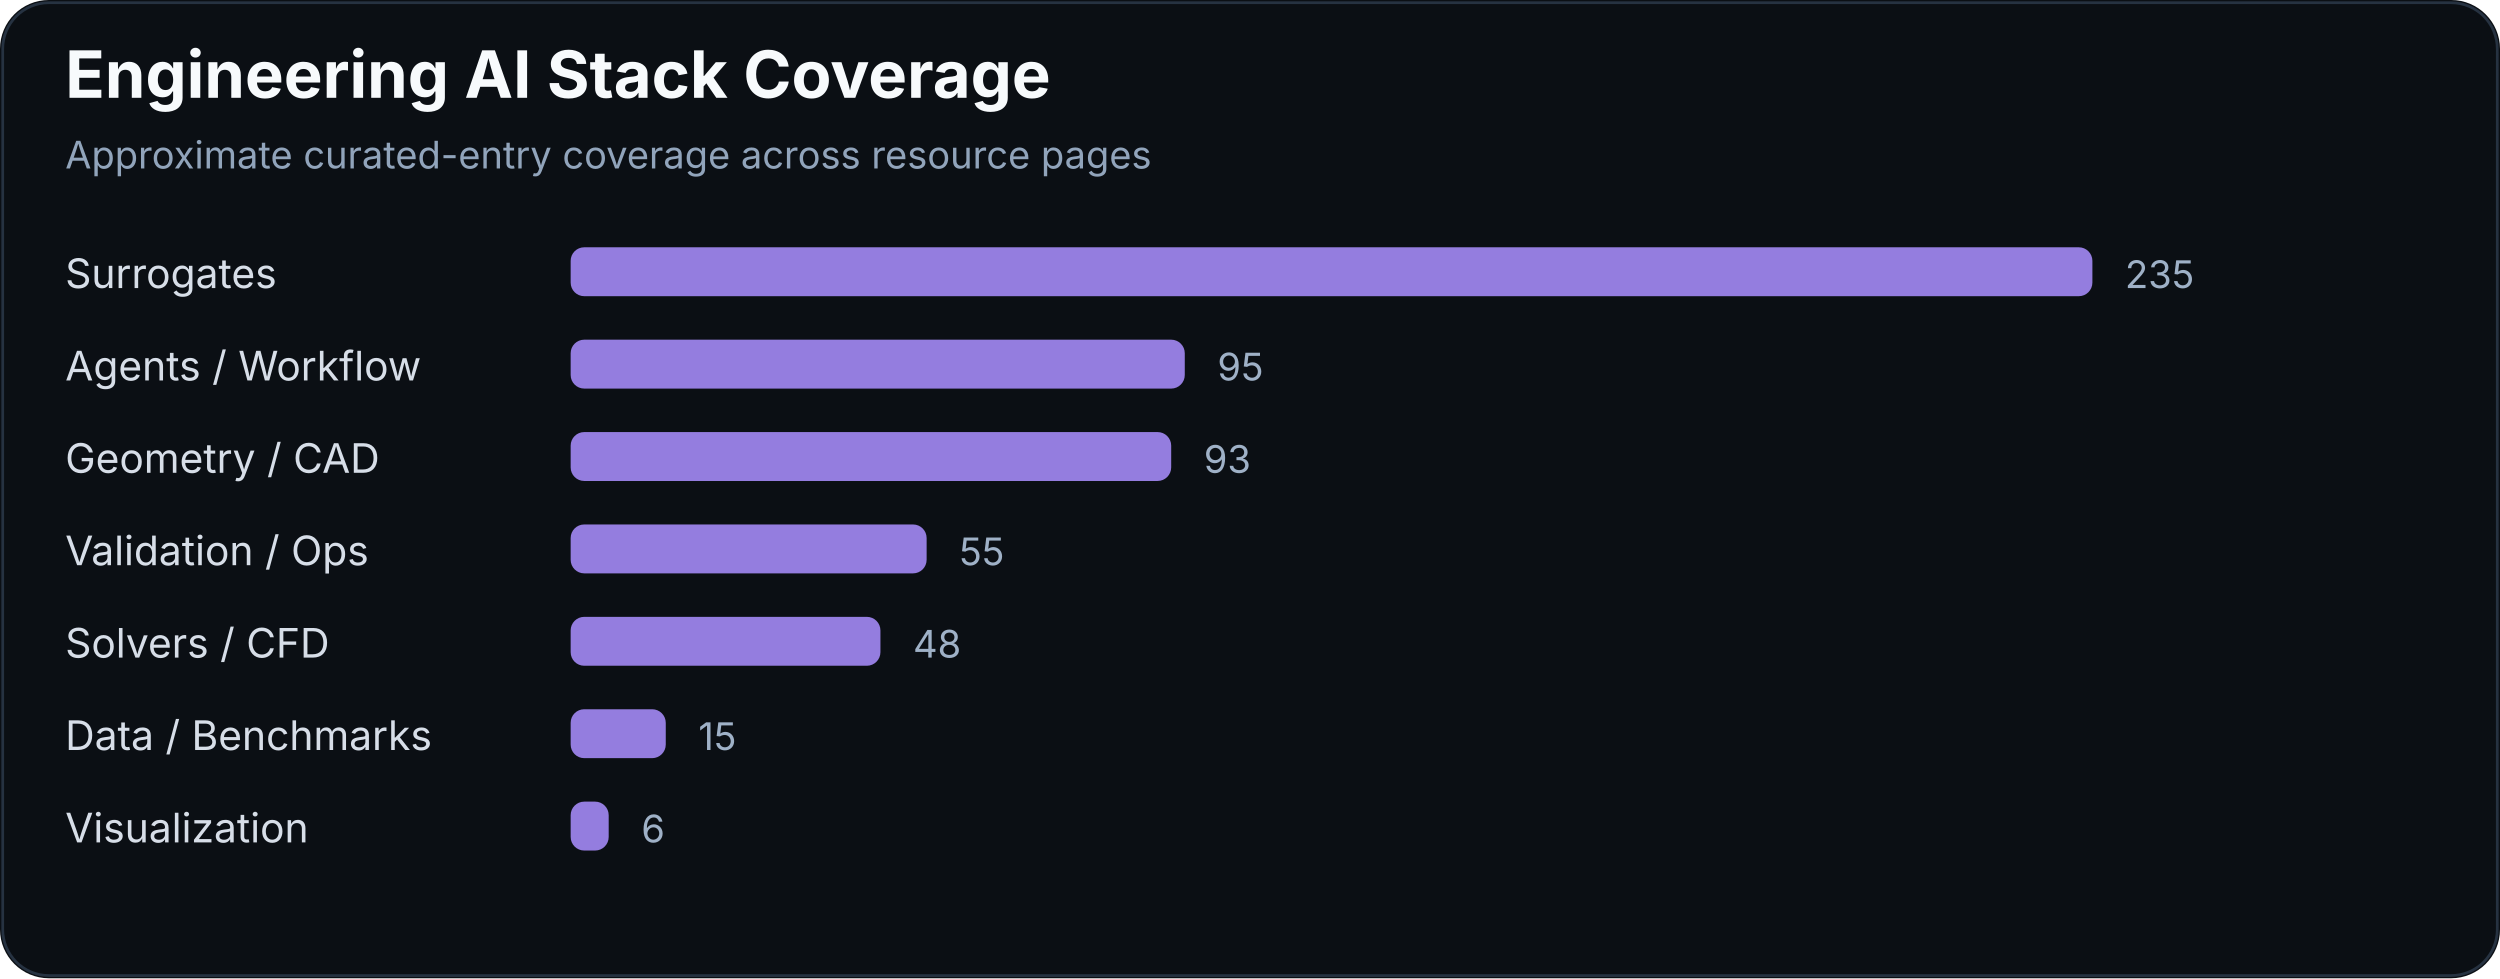
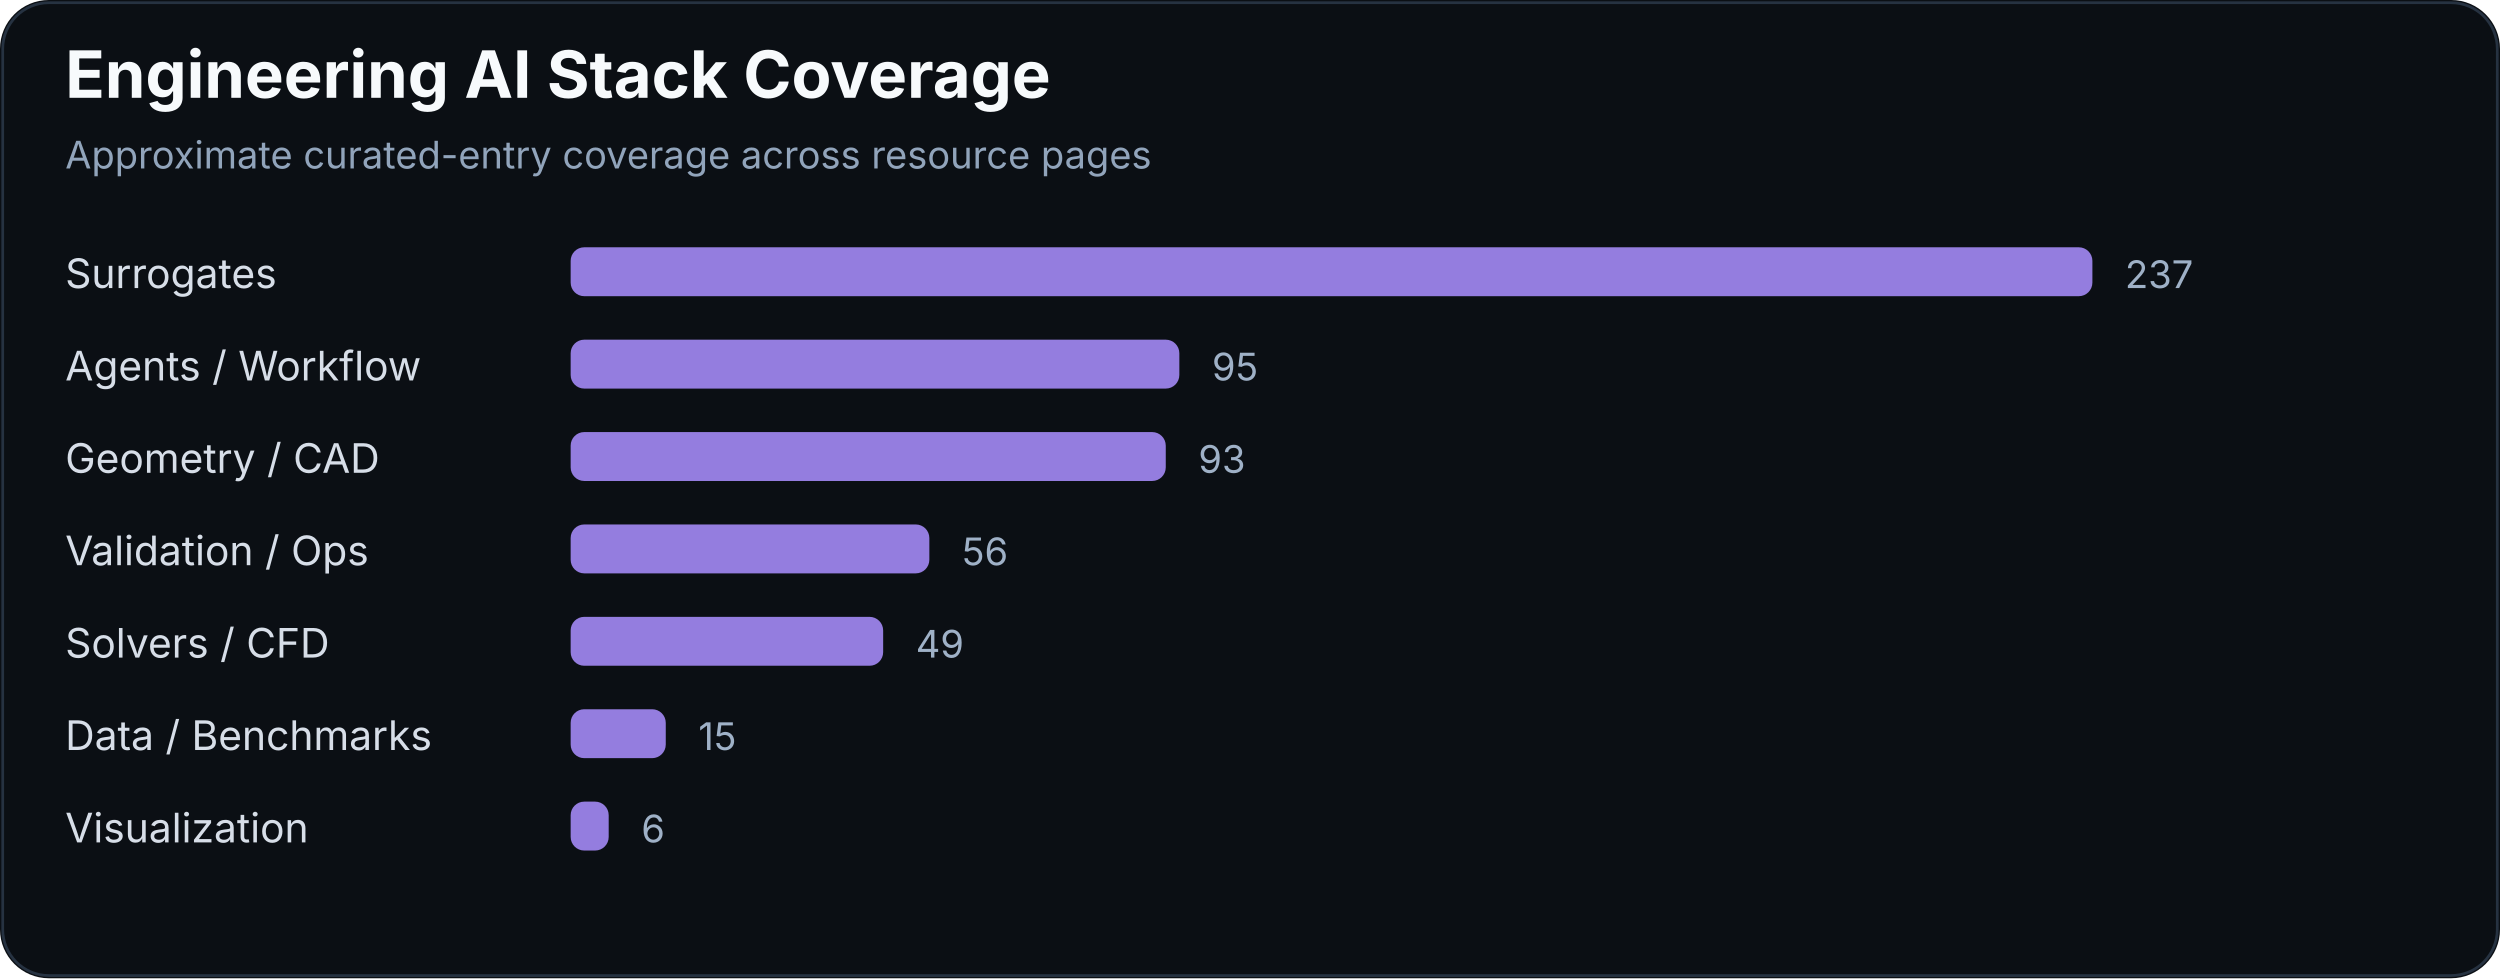
<svg xmlns="http://www.w3.org/2000/svg" width="920" height="360" viewBox="0 0 920 360">
  <rect width="100%" height="100%" rx="18" fill="#0b0f14" />
  <rect x="1" y="1" width="918" height="358" rx="17" fill="none" stroke="#263241" />
  <text x="24" y="36" font-size="24" font-family="Inter, ui-sans-serif, system-ui, -apple-system, Segoe UI, sans-serif" font-weight="700" fill="#f7fafc">Engineering AI Stack Coverage</text>
  <text x="24" y="62" font-size="14" font-family="Inter, ui-sans-serif, system-ui, -apple-system, Segoe UI, sans-serif" fill="#91a4bb">Approximate curated-entry coverage across resource pages</text>
  <g font-family="Inter, ui-sans-serif, system-ui, -apple-system, Segoe UI, sans-serif">
    <text x="24" y="106" font-size="15" fill="#d7dee8">Surrogates</text>
    <rect x="210" y="91" width="560" height="18" rx="5" fill="#a78bfa" opacity="0.88" />
-     <text x="782" y="106" font-size="14" fill="#9fb1c7">235</text>
+     <text x="782" y="106" font-size="14" fill="#9fb1c7">237</text>
    <text x="24" y="140" font-size="15" fill="#d7dee8">Agents / Workflow</text>
-     <rect x="210" y="125" width="226" height="18" rx="5" fill="#a78bfa" opacity="0.88" />
-     <text x="448" y="140" font-size="14" fill="#9fb1c7">95</text>
+     <rect x="210" y="125" width="224" height="18" rx="5" fill="#a78bfa" opacity="0.88" />
+     <text x="446" y="140" font-size="14" fill="#9fb1c7">95</text>
    <text x="24" y="174" font-size="15" fill="#d7dee8">Geometry / CAD</text>
-     <rect x="210" y="159" width="221" height="18" rx="5" fill="#a78bfa" opacity="0.88" />
-     <text x="443" y="174" font-size="14" fill="#9fb1c7">93</text>
+     <rect x="210" y="159" width="219" height="18" rx="5" fill="#a78bfa" opacity="0.88" />
+     <text x="441" y="174" font-size="14" fill="#9fb1c7">93</text>
    <text x="24" y="208" font-size="15" fill="#d7dee8">Validation / Ops</text>
-     <rect x="210" y="193" width="131" height="18" rx="5" fill="#a78bfa" opacity="0.88" />
-     <text x="353" y="208" font-size="14" fill="#9fb1c7">55</text>
+     <rect x="210" y="193" width="132" height="18" rx="5" fill="#a78bfa" opacity="0.88" />
+     <text x="354" y="208" font-size="14" fill="#9fb1c7">56</text>
    <text x="24" y="242" font-size="15" fill="#d7dee8">Solvers / CFD</text>
-     <rect x="210" y="227" width="114" height="18" rx="5" fill="#a78bfa" opacity="0.88" />
-     <text x="336" y="242" font-size="14" fill="#9fb1c7">48</text>
+     <rect x="210" y="227" width="115" height="18" rx="5" fill="#a78bfa" opacity="0.88" />
+     <text x="337" y="242" font-size="14" fill="#9fb1c7">49</text>
    <text x="24" y="276" font-size="15" fill="#d7dee8">Data / Benchmarks</text>
    <rect x="210" y="261" width="35" height="18" rx="5" fill="#a78bfa" opacity="0.88" />
    <text x="257" y="276" font-size="14" fill="#9fb1c7">15</text>
    <text x="24" y="310" font-size="15" fill="#d7dee8">Visualization</text>
    <rect x="210" y="295" width="14" height="18" rx="5" fill="#a78bfa" opacity="0.88" />
    <text x="236" y="310" font-size="14" fill="#9fb1c7">6</text>
  </g>
</svg>
